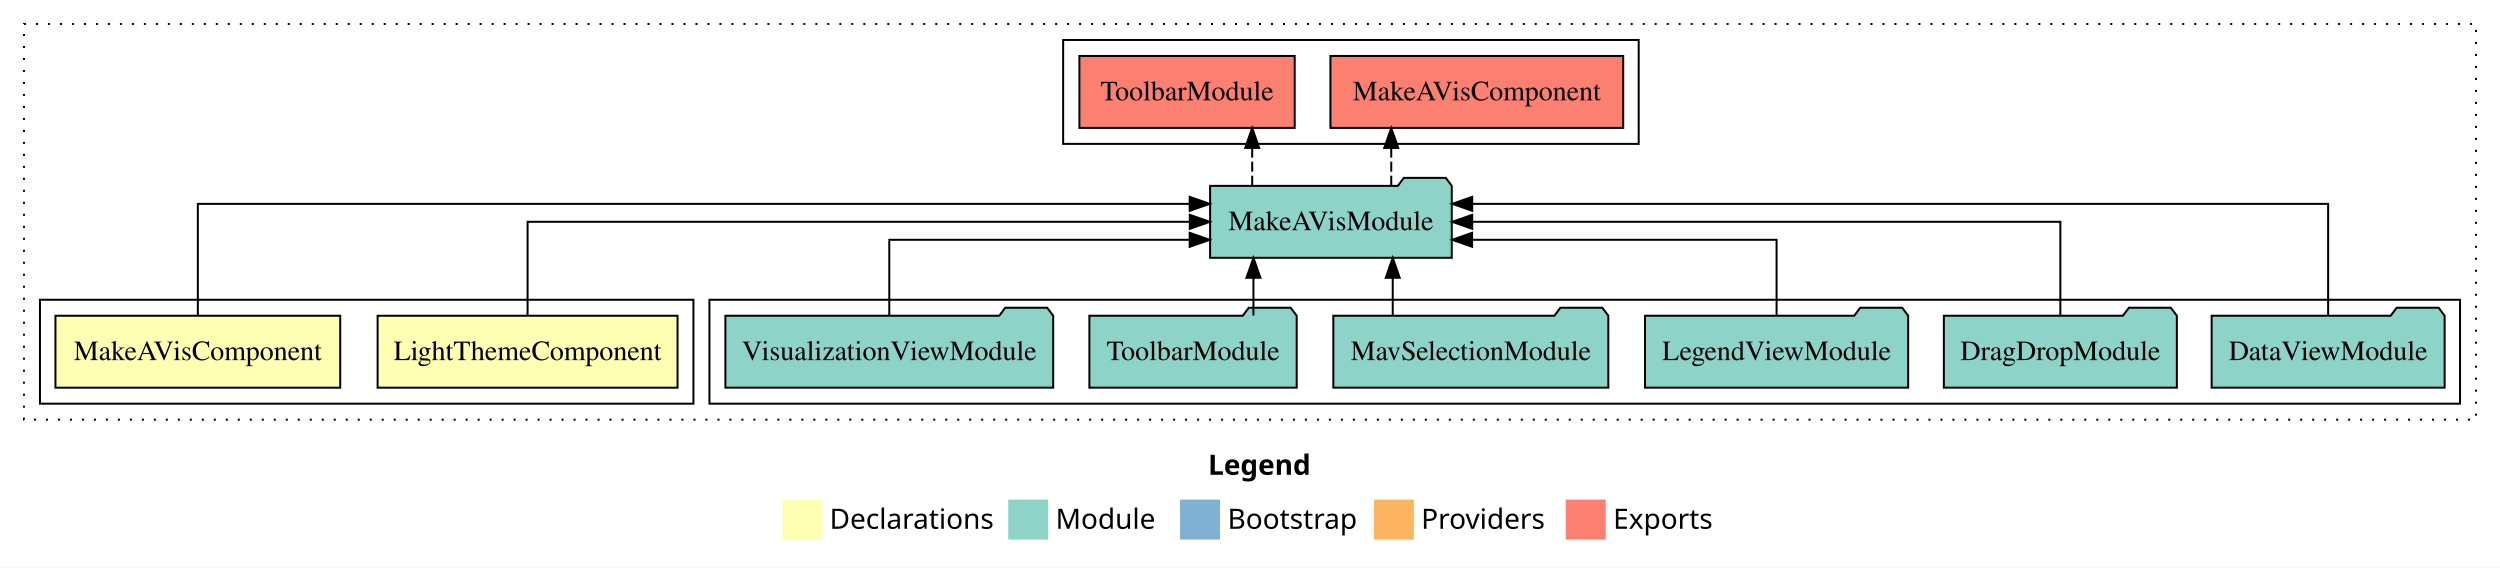
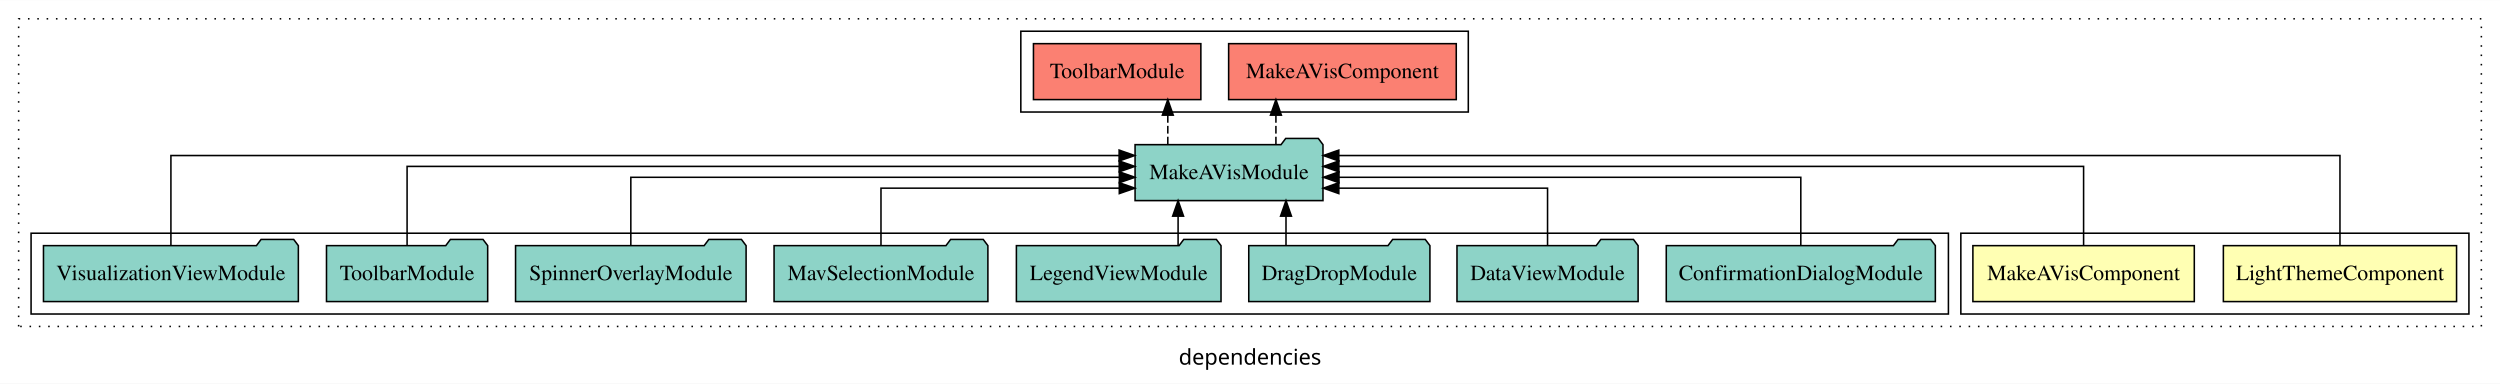
- <svg xmlns="http://www.w3.org/2000/svg" width="1251pt" height="284pt" viewBox="0.00 0.00 1251.00 284.00">
-   <g id="graph0" class="graph" transform="scale(1 1) rotate(0) translate(4 280)">
-     <polygon fill="white" stroke="transparent" points="-4,4 -4,-280 1247,-280 1247,4 -4,4" />
-     <text text-anchor="start" x="600.51" y="-42.4" font-family="sans-serif" font-weight="bold" font-size="14.00">Legend</text>
-     <polygon fill="#ffffb3" stroke="transparent" points="387.5,-10 387.5,-30 407.5,-30 407.5,-10 387.5,-10" />
-     <text text-anchor="start" x="411.13" y="-15.4" font-family="sans-serif" font-size="14.00">  Declarations</text>
-     <polygon fill="#8dd3c7" stroke="transparent" points="500.5,-10 500.5,-30 520.5,-30 520.5,-10 500.5,-10" />
-     <text text-anchor="start" x="524.23" y="-15.4" font-family="sans-serif" font-size="14.00">  Module</text>
-     <polygon fill="#80b1d3" stroke="transparent" points="586.5,-10 586.5,-30 606.5,-30 606.5,-10 586.5,-10" />
-     <text text-anchor="start" x="610.28" y="-15.4" font-family="sans-serif" font-size="14.00">  Bootstrap</text>
-     <polygon fill="#fdb462" stroke="transparent" points="683.5,-10 683.5,-30 703.5,-30 703.5,-10 683.5,-10" />
-     <text text-anchor="start" x="707.17" y="-15.4" font-family="sans-serif" font-size="14.00">  Providers</text>
-     <polygon fill="#fb8072" stroke="transparent" points="779.5,-10 779.5,-30 799.5,-30 799.5,-10 779.5,-10" />
-     <text text-anchor="start" x="803.23" y="-15.4" font-family="sans-serif" font-size="14.00">  Exports</text>
+ <svg xmlns="http://www.w3.org/2000/svg" width="1609pt" height="247pt" viewBox="0.00 0.00 1609.00 246.80">
+   <g id="graph0" class="graph" transform="scale(1 1) rotate(0) translate(4 242.8)">
+     <polygon fill="white" stroke="transparent" points="-4,4 -4,-242.8 1605,-242.8 1605,4 -4,4" />
+     <text text-anchor="middle" x="800.5" y="-8.2" font-family="sans-serif" font-size="14.00">dependencies</text>
    <g id="clust1" class="cluster">
-       <polygon fill="none" stroke="black" stroke-dasharray="1,5" points="8,-70 8,-268 1235,-268 1235,-70 8,-70" />
+       <polygon fill="none" stroke="black" stroke-dasharray="1,5" points="8,-32.8 8,-230.8 1593,-230.8 1593,-32.8 8,-32.8" />
+     </g>
+     <g id="clust2" class="cluster">
+       <polygon fill="none" stroke="black" points="1258,-40.8 1258,-92.8 1585,-92.8 1585,-40.8 1258,-40.8" />
    </g>
    <g id="clust6" class="cluster">
-       <polygon fill="none" stroke="black" points="528,-208 528,-260 816,-260 816,-208 528,-208" />
+       <polygon fill="none" stroke="black" points="653,-170.8 653,-222.8 941,-222.8 941,-170.8 653,-170.8" />
    </g>
    <g id="clust5" class="cluster">
-       <polygon fill="none" stroke="black" points="351,-78 351,-130 1227,-130 1227,-78 351,-78" />
-     </g>
-     <g id="clust2" class="cluster">
-       <polygon fill="none" stroke="black" points="16,-78 16,-130 343,-130 343,-78 16,-78" />
+       <polygon fill="none" stroke="black" points="16,-40.8 16,-92.8 1250,-92.8 1250,-40.8 16,-40.8" />
    </g>
    <g id="node1" class="node">
-       <polygon fill="#ffffb3" stroke="black" points="335.04,-122 184.96,-122 184.96,-86 335.04,-86 335.04,-122" />
-       <text text-anchor="middle" x="260" y="-99.8" font-family="Times,serif" font-size="14.00">LightThemeComponent</text>
+       <polygon fill="#ffffb3" stroke="black" points="1577.04,-84.8 1426.96,-84.8 1426.96,-48.8 1577.04,-48.8 1577.04,-84.8" />
+       <text text-anchor="middle" x="1502" y="-62.6" font-family="Times,serif" font-size="14.00">LightThemeComponent</text>
    </g>
    <g id="node3" class="node">
-       <polygon fill="#8dd3c7" stroke="black" points="722.47,-187 719.47,-191 698.47,-191 695.47,-187 601.53,-187 601.53,-151 722.47,-151 722.47,-187" />
-       <text text-anchor="middle" x="662" y="-164.8" font-family="Times,serif" font-size="14.00">MakeAVisModule</text>
+       <polygon fill="#8dd3c7" stroke="black" points="847.47,-149.8 844.47,-153.8 823.47,-153.8 820.47,-149.8 726.53,-149.8 726.53,-113.8 847.47,-113.8 847.47,-149.8" />
+       <text text-anchor="middle" x="787" y="-127.6" font-family="Times,serif" font-size="14.00">MakeAVisModule</text>
    </g>
    <g id="edge1" class="edge">
-       <path fill="none" stroke="black" d="M260,-122.11C260,-141.34 260,-169 260,-169 260,-169 591.38,-169 591.38,-169" />
-       <polygon fill="black" stroke="black" points="591.38,-172.5 601.38,-169 591.38,-165.5 591.38,-172.5" />
+       <path fill="none" stroke="black" d="M1502,-84.81C1502,-107.29 1502,-142.8 1502,-142.8 1502,-142.8 857.65,-142.8 857.65,-142.8" />
+       <polygon fill="black" stroke="black" points="857.65,-139.3 847.65,-142.8 857.65,-146.3 857.65,-139.3" />
    </g>
    <g id="node2" class="node">
-       <polygon fill="#ffffb3" stroke="black" points="166.25,-122 23.75,-122 23.75,-86 166.25,-86 166.25,-122" />
-       <text text-anchor="middle" x="95" y="-99.8" font-family="Times,serif" font-size="14.00">MakeAVisComponent</text>
+       <polygon fill="#ffffb3" stroke="black" points="1408.25,-84.8 1265.75,-84.8 1265.75,-48.8 1408.25,-48.8 1408.25,-84.8" />
+       <text text-anchor="middle" x="1337" y="-62.6" font-family="Times,serif" font-size="14.00">MakeAVisComponent</text>
    </g>
    <g id="edge2" class="edge">
-       <path fill="none" stroke="black" d="M95,-122.29C95,-144.21 95,-178 95,-178 95,-178 591.32,-178 591.32,-178" />
-       <polygon fill="black" stroke="black" points="591.32,-181.5 601.32,-178 591.32,-174.5 591.32,-181.5" />
+       <path fill="none" stroke="black" d="M1337,-84.93C1337,-105.37 1337,-135.8 1337,-135.8 1337,-135.8 857.7,-135.8 857.7,-135.8" />
+       <polygon fill="black" stroke="black" points="857.7,-132.3 847.7,-135.8 857.7,-139.3 857.7,-132.3" />
+     </g>
+     <g id="node12" class="node">
+       <polygon fill="#fb8072" stroke="black" points="933.25,-214.8 786.75,-214.8 786.75,-178.8 933.25,-178.8 933.25,-214.8" />
+       <text text-anchor="middle" x="860" y="-192.6" font-family="Times,serif" font-size="14.00">MakeAVisComponent </text>
+     </g>
+     <g id="edge11" class="edge">
+       <path fill="none" stroke="black" stroke-dasharray="5,2" d="M817.18,-149.91C817.18,-149.91 817.18,-168.79 817.18,-168.79" />
+       <polygon fill="black" stroke="black" points="813.68,-168.79 817.18,-178.79 820.68,-168.79 813.68,-168.79" />
+     </g>
+     <g id="node13" class="node">
+       <polygon fill="#fb8072" stroke="black" points="768.87,-214.8 661.13,-214.8 661.13,-178.8 768.87,-178.8 768.87,-214.8" />
+       <text text-anchor="middle" x="715" y="-192.6" font-family="Times,serif" font-size="14.00">ToolbarModule </text>
+     </g>
+     <g id="edge12" class="edge">
+       <path fill="none" stroke="black" stroke-dasharray="5,2" d="M747.6,-149.91C747.6,-149.91 747.6,-168.79 747.6,-168.79" />
+       <polygon fill="black" stroke="black" points="744.1,-168.79 747.6,-178.79 751.1,-168.79 744.1,-168.79" />
+     </g>
+     <g id="node4" class="node">
+       <polygon fill="#8dd3c7" stroke="black" points="1241.59,-84.8 1238.59,-88.8 1217.59,-88.8 1214.59,-84.8 1068.41,-84.8 1068.41,-48.8 1241.59,-48.8 1241.59,-84.8" />
+       <text text-anchor="middle" x="1155" y="-62.6" font-family="Times,serif" font-size="14.00">ConfirmationDialogModule</text>
+     </g>
+     <g id="edge3" class="edge">
+       <path fill="none" stroke="black" d="M1155,-85.07C1155,-103.36 1155,-128.8 1155,-128.8 1155,-128.8 857.77,-128.8 857.77,-128.8" />
+       <polygon fill="black" stroke="black" points="857.77,-125.3 847.77,-128.8 857.77,-132.3 857.77,-125.3" />
+     </g>
+     <g id="node5" class="node">
+       <polygon fill="#8dd3c7" stroke="black" points="1050.29,-84.8 1047.29,-88.8 1026.29,-88.8 1023.29,-84.8 933.71,-84.8 933.71,-48.8 1050.29,-48.8 1050.29,-84.8" />
+       <text text-anchor="middle" x="992" y="-62.6" font-family="Times,serif" font-size="14.00">DataViewModule</text>
+     </g>
+     <g id="edge4" class="edge">
+       <path fill="none" stroke="black" d="M992,-84.81C992,-100.85 992,-121.8 992,-121.8 992,-121.8 857.67,-121.8 857.67,-121.8" />
+       <polygon fill="black" stroke="black" points="857.67,-118.3 847.67,-121.8 857.67,-125.3 857.67,-118.3" />
+     </g>
+     <g id="node6" class="node">
+       <polygon fill="#8dd3c7" stroke="black" points="916.3,-84.8 913.3,-88.8 892.3,-88.8 889.3,-84.8 799.7,-84.8 799.7,-48.8 916.3,-48.8 916.3,-84.8" />
+       <text text-anchor="middle" x="858" y="-62.6" font-family="Times,serif" font-size="14.00">DragDropModule</text>
+     </g>
+     <g id="edge5" class="edge">
+       <path fill="none" stroke="black" d="M823.67,-84.91C823.67,-84.91 823.67,-103.79 823.67,-103.79" />
+       <polygon fill="black" stroke="black" points="820.17,-103.79 823.67,-113.79 827.17,-103.79 820.17,-103.79" />
+     </g>
+     <g id="node7" class="node">
+       <polygon fill="#8dd3c7" stroke="black" points="781.85,-84.8 778.85,-88.8 757.85,-88.8 754.85,-84.8 650.15,-84.8 650.15,-48.8 781.85,-48.8 781.85,-84.8" />
+       <text text-anchor="middle" x="716" y="-62.6" font-family="Times,serif" font-size="14.00">LegendViewModule</text>
+     </g>
+     <g id="edge6" class="edge">
+       <path fill="none" stroke="black" d="M754.22,-84.91C754.22,-84.91 754.22,-103.79 754.22,-103.79" />
+       <polygon fill="black" stroke="black" points="750.72,-103.79 754.22,-113.79 757.72,-103.79 750.72,-103.79" />
+     </g>
+     <g id="node8" class="node">
+       <polygon fill="#8dd3c7" stroke="black" points="631.81,-84.8 628.81,-88.8 607.81,-88.8 604.81,-84.8 494.19,-84.8 494.19,-48.8 631.81,-48.8 631.81,-84.8" />
+       <text text-anchor="middle" x="563" y="-62.6" font-family="Times,serif" font-size="14.00">MavSelectionModule</text>
+     </g>
+     <g id="edge7" class="edge">
+       <path fill="none" stroke="black" d="M563,-84.81C563,-100.85 563,-121.8 563,-121.8 563,-121.8 716.38,-121.8 716.38,-121.8" />
+       <polygon fill="black" stroke="black" points="716.38,-125.3 726.38,-121.8 716.38,-118.3 716.38,-125.3" />
+     </g>
+     <g id="node9" class="node">
+       <polygon fill="#8dd3c7" stroke="black" points="476.19,-84.8 473.19,-88.8 452.19,-88.8 449.19,-84.8 327.81,-84.8 327.81,-48.8 476.19,-48.8 476.19,-84.8" />
+       <text text-anchor="middle" x="402" y="-62.6" font-family="Times,serif" font-size="14.00">SpinnerOverlayModule</text>
+     </g>
+     <g id="edge8" class="edge">
+       <path fill="none" stroke="black" d="M402,-85.07C402,-103.36 402,-128.8 402,-128.8 402,-128.8 716.42,-128.8 716.42,-128.8" />
+       <polygon fill="black" stroke="black" points="716.42,-132.3 726.42,-128.8 716.42,-125.3 716.42,-132.3" />
    </g>
    <g id="node10" class="node">
-       <polygon fill="#fb8072" stroke="black" points="808.25,-252 661.75,-252 661.75,-216 808.25,-216 808.25,-252" />
-       <text text-anchor="middle" x="735" y="-229.8" font-family="Times,serif" font-size="14.00">MakeAVisComponent </text>
+       <polygon fill="#8dd3c7" stroke="black" points="309.87,-84.8 306.87,-88.8 285.87,-88.8 282.87,-84.8 206.13,-84.8 206.13,-48.8 309.87,-48.8 309.87,-84.8" />
+       <text text-anchor="middle" x="258" y="-62.6" font-family="Times,serif" font-size="14.00">ToolbarModule</text>
    </g>
    <g id="edge9" class="edge">
-       <path fill="none" stroke="black" stroke-dasharray="5,2" d="M692.18,-187.11C692.18,-187.11 692.18,-205.99 692.18,-205.99" />
-       <polygon fill="black" stroke="black" points="688.68,-205.99 692.18,-215.99 695.68,-205.99 688.68,-205.99" />
+       <path fill="none" stroke="black" d="M258,-84.93C258,-105.37 258,-135.8 258,-135.8 258,-135.8 716.32,-135.8 716.32,-135.8" />
+       <polygon fill="black" stroke="black" points="716.32,-139.3 726.32,-135.8 716.32,-132.3 716.32,-139.3" />
    </g>
    <g id="node11" class="node">
-       <polygon fill="#fb8072" stroke="black" points="643.87,-252 536.13,-252 536.13,-216 643.87,-216 643.87,-252" />
-       <text text-anchor="middle" x="590" y="-229.8" font-family="Times,serif" font-size="14.00">ToolbarModule </text>
+       <polygon fill="#8dd3c7" stroke="black" points="188.02,-84.8 185.02,-88.8 164.02,-88.8 161.02,-84.8 23.98,-84.8 23.98,-48.8 188.02,-48.8 188.02,-84.8" />
+       <text text-anchor="middle" x="106" y="-62.6" font-family="Times,serif" font-size="14.00">VisualizationViewModule</text>
    </g>
    <g id="edge10" class="edge">
-       <path fill="none" stroke="black" stroke-dasharray="5,2" d="M622.6,-187.11C622.6,-187.11 622.6,-205.99 622.6,-205.99" />
-       <polygon fill="black" stroke="black" points="619.1,-205.99 622.6,-215.99 626.1,-205.99 619.1,-205.99" />
-     </g>
-     <g id="node4" class="node">
-       <polygon fill="#8dd3c7" stroke="black" points="1219.29,-122 1216.29,-126 1195.29,-126 1192.29,-122 1102.71,-122 1102.71,-86 1219.29,-86 1219.29,-122" />
-       <text text-anchor="middle" x="1161" y="-99.8" font-family="Times,serif" font-size="14.00">DataViewModule</text>
-     </g>
-     <g id="edge3" class="edge">
-       <path fill="none" stroke="black" d="M1161,-122.29C1161,-144.21 1161,-178 1161,-178 1161,-178 732.69,-178 732.69,-178" />
-       <polygon fill="black" stroke="black" points="732.69,-174.5 722.69,-178 732.69,-181.5 732.69,-174.5" />
-     </g>
-     <g id="node5" class="node">
-       <polygon fill="#8dd3c7" stroke="black" points="1085.3,-122 1082.3,-126 1061.3,-126 1058.3,-122 968.7,-122 968.7,-86 1085.3,-86 1085.3,-122" />
-       <text text-anchor="middle" x="1027" y="-99.8" font-family="Times,serif" font-size="14.00">DragDropModule</text>
-     </g>
-     <g id="edge4" class="edge">
-       <path fill="none" stroke="black" d="M1027,-122.11C1027,-141.34 1027,-169 1027,-169 1027,-169 732.68,-169 732.68,-169" />
-       <polygon fill="black" stroke="black" points="732.68,-165.5 722.68,-169 732.68,-172.5 732.68,-165.5" />
-     </g>
-     <g id="node6" class="node">
-       <polygon fill="#8dd3c7" stroke="black" points="950.85,-122 947.85,-126 926.85,-126 923.85,-122 819.15,-122 819.15,-86 950.85,-86 950.85,-122" />
-       <text text-anchor="middle" x="885" y="-99.8" font-family="Times,serif" font-size="14.00">LegendViewModule</text>
-     </g>
-     <g id="edge5" class="edge">
-       <path fill="none" stroke="black" d="M885,-122.03C885,-138.4 885,-160 885,-160 885,-160 732.64,-160 732.64,-160" />
-       <polygon fill="black" stroke="black" points="732.64,-156.5 722.64,-160 732.64,-163.5 732.64,-156.5" />
-     </g>
-     <g id="node7" class="node">
-       <polygon fill="#8dd3c7" stroke="black" points="800.81,-122 797.81,-126 776.81,-126 773.81,-122 663.19,-122 663.19,-86 800.81,-86 800.81,-122" />
-       <text text-anchor="middle" x="732" y="-99.8" font-family="Times,serif" font-size="14.00">MavSelectionModule</text>
-     </g>
-     <g id="edge6" class="edge">
-       <path fill="none" stroke="black" d="M692.92,-122.11C692.92,-122.11 692.92,-140.99 692.92,-140.99" />
-       <polygon fill="black" stroke="black" points="689.42,-140.99 692.92,-150.99 696.42,-140.99 689.42,-140.99" />
-     </g>
-     <g id="node8" class="node">
-       <polygon fill="#8dd3c7" stroke="black" points="644.87,-122 641.87,-126 620.87,-126 617.87,-122 541.13,-122 541.13,-86 644.87,-86 644.87,-122" />
-       <text text-anchor="middle" x="593" y="-99.8" font-family="Times,serif" font-size="14.00">ToolbarModule</text>
-     </g>
-     <g id="edge7" class="edge">
-       <path fill="none" stroke="black" d="M623.22,-122.11C623.22,-122.11 623.22,-140.99 623.22,-140.99" />
-       <polygon fill="black" stroke="black" points="619.72,-140.99 623.22,-150.99 626.72,-140.99 619.72,-140.99" />
-     </g>
-     <g id="node9" class="node">
-       <polygon fill="#8dd3c7" stroke="black" points="523.02,-122 520.02,-126 499.02,-126 496.02,-122 358.98,-122 358.98,-86 523.02,-86 523.02,-122" />
-       <text text-anchor="middle" x="441" y="-99.8" font-family="Times,serif" font-size="14.00">VisualizationViewModule</text>
-     </g>
-     <g id="edge8" class="edge">
-       <path fill="none" stroke="black" d="M441,-122.03C441,-138.4 441,-160 441,-160 441,-160 591.32,-160 591.32,-160" />
-       <polygon fill="black" stroke="black" points="591.32,-163.5 601.32,-160 591.32,-156.5 591.32,-163.5" />
+       <path fill="none" stroke="black" d="M106,-84.81C106,-107.29 106,-142.8 106,-142.8 106,-142.8 716.27,-142.8 716.27,-142.8" />
+       <polygon fill="black" stroke="black" points="716.27,-146.3 726.27,-142.8 716.27,-139.3 716.27,-146.3" />
    </g>
  </g>
</svg>
